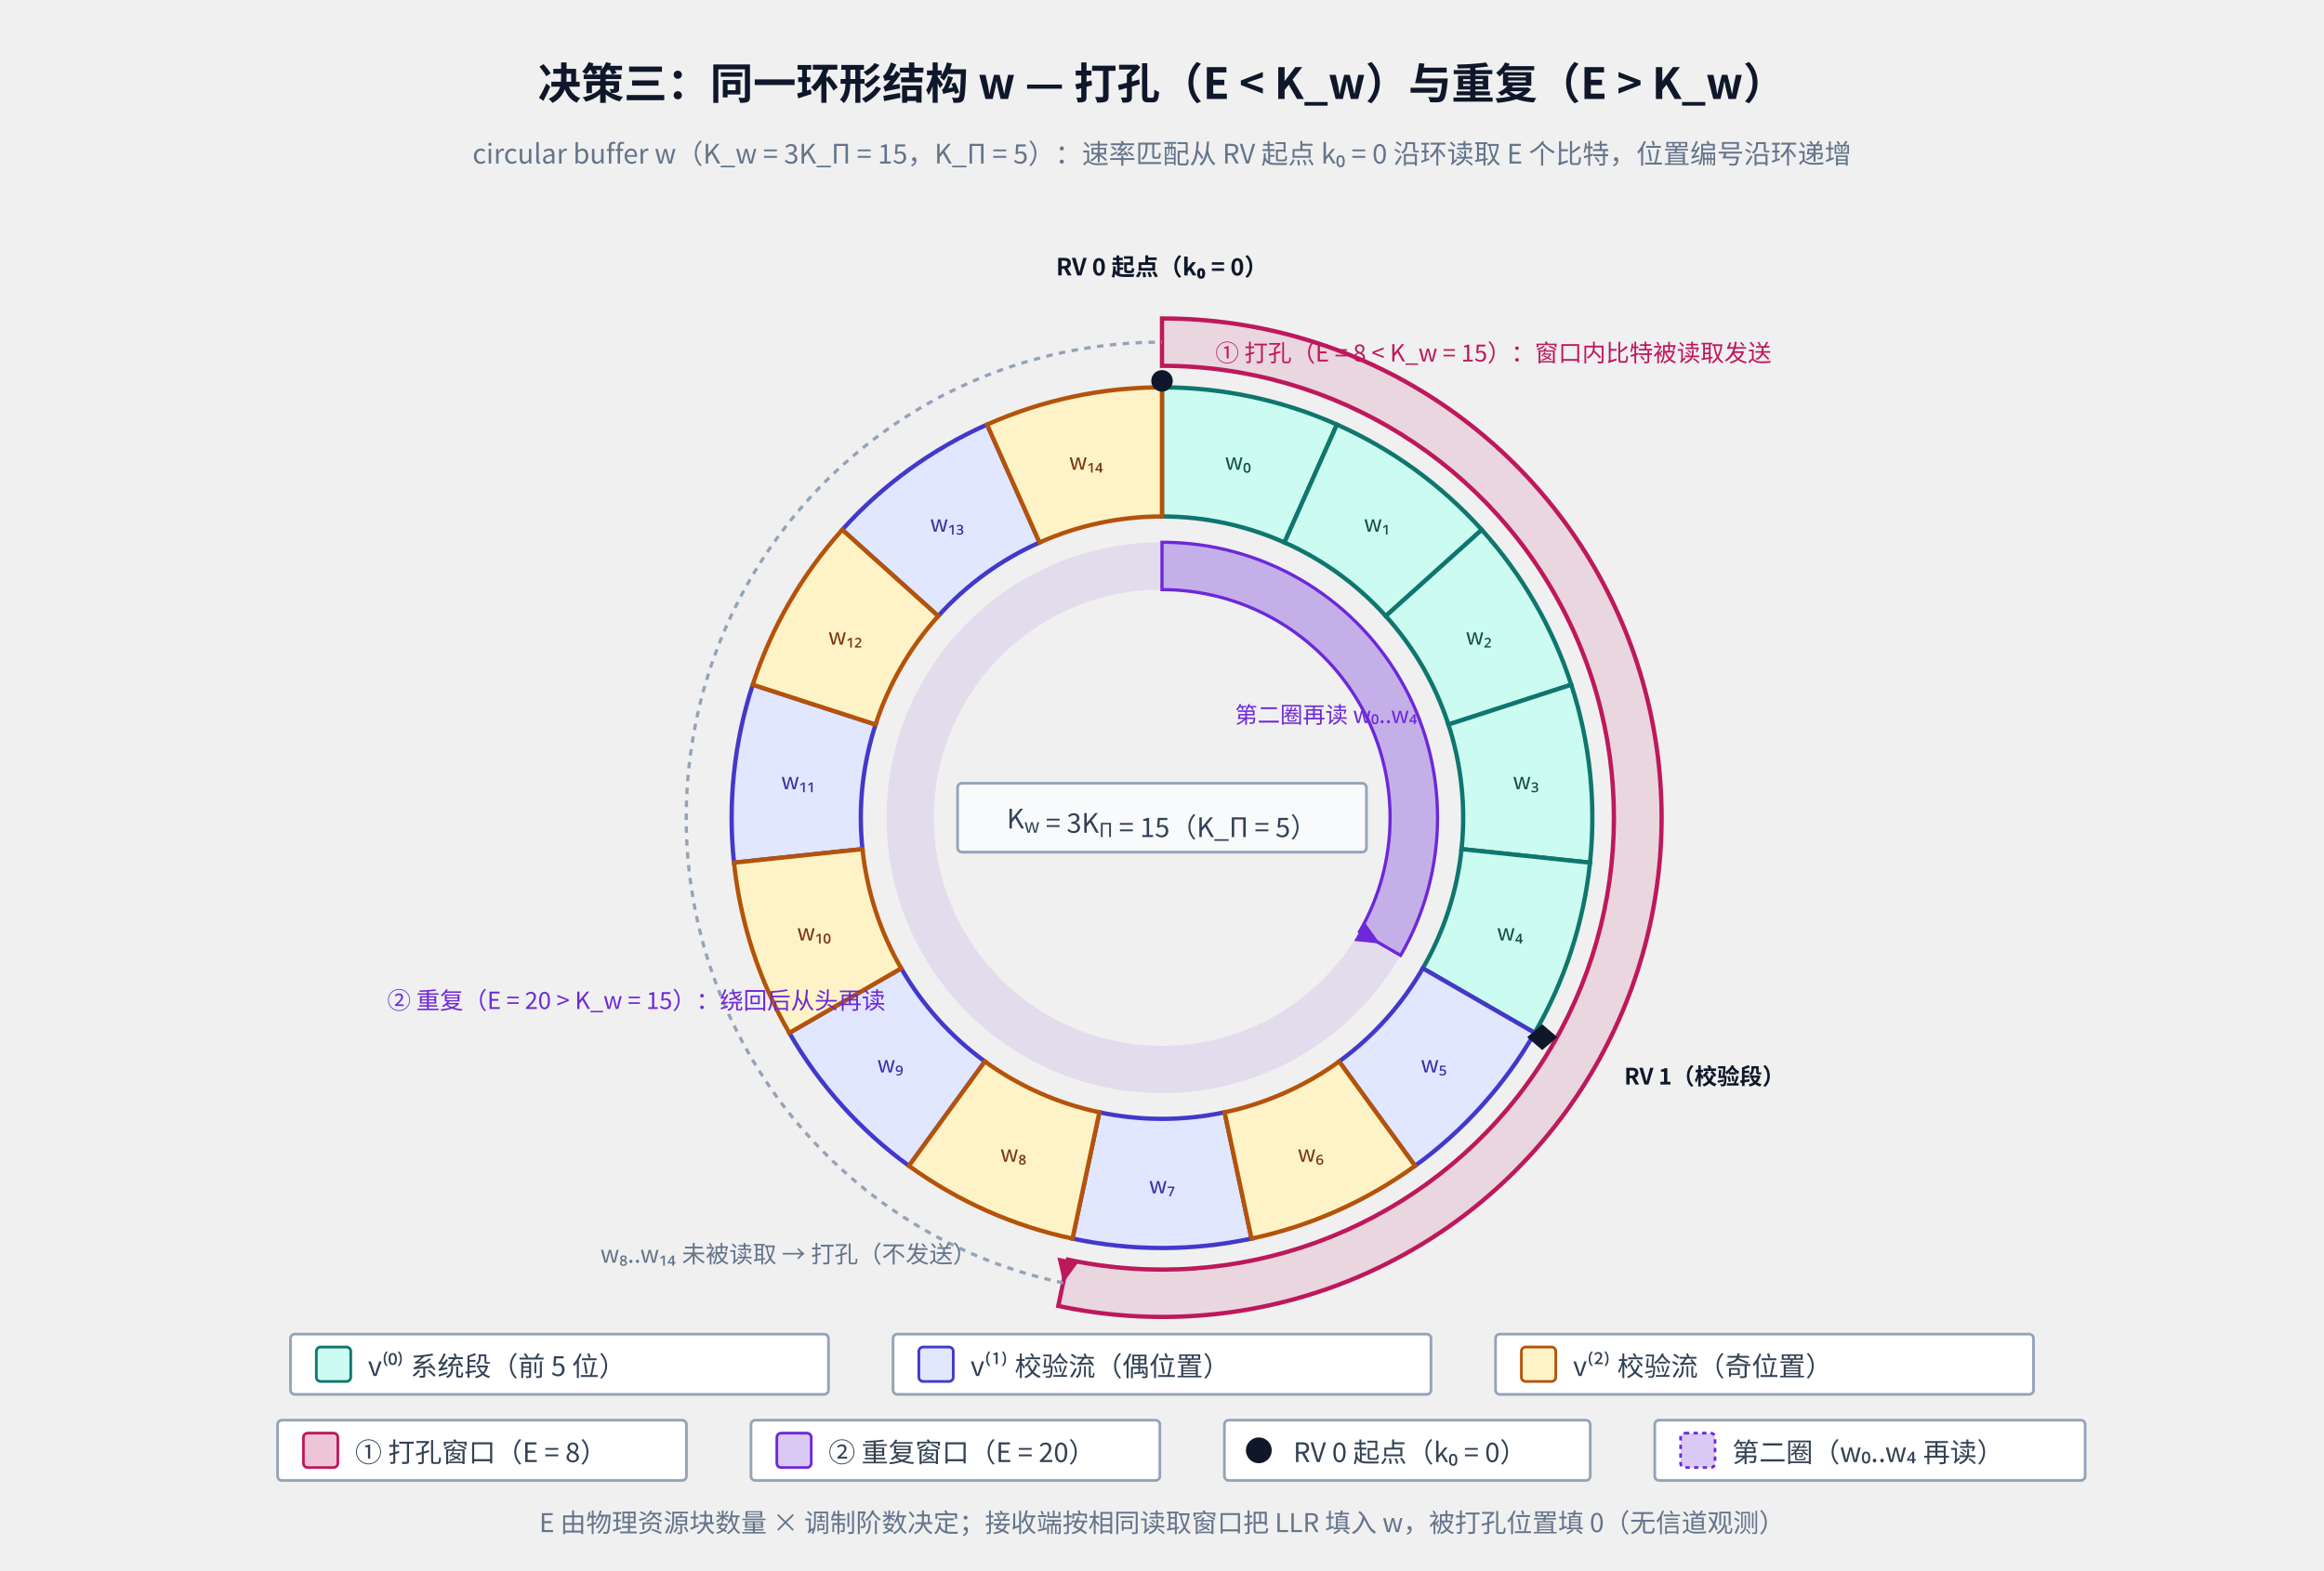
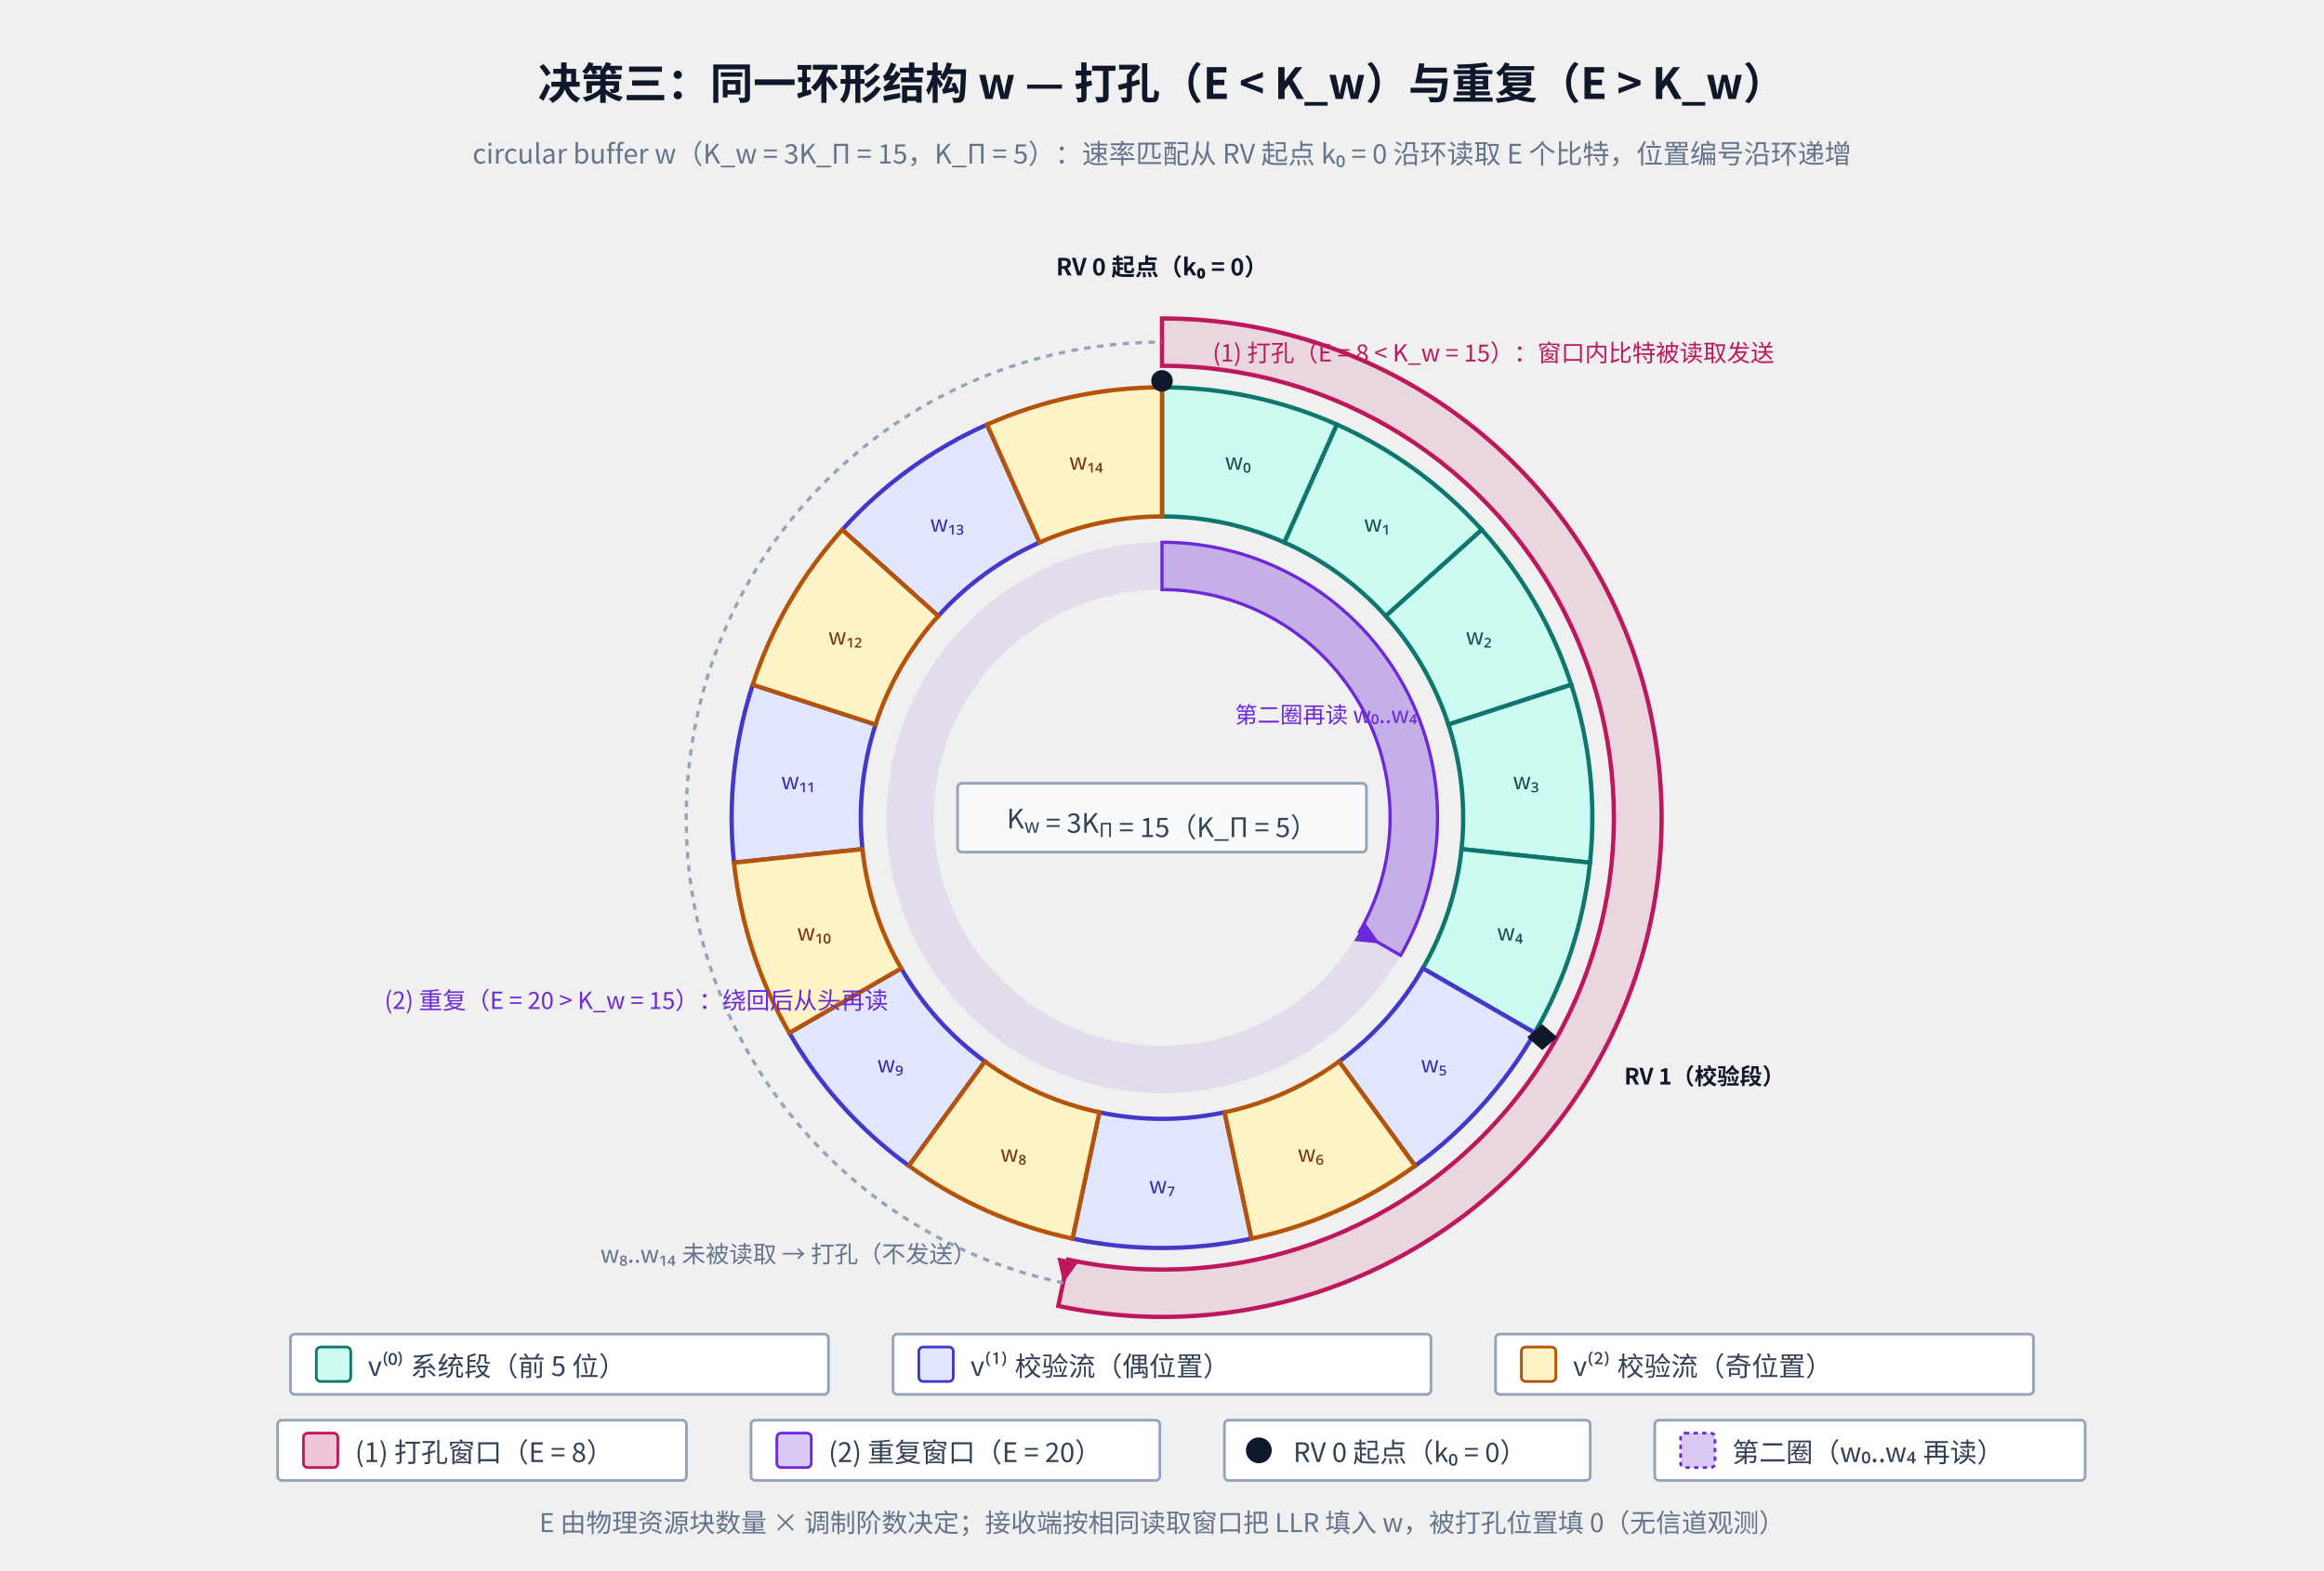
<svg xmlns="http://www.w3.org/2000/svg" width="1080" height="730" viewBox="0 0 1080 730" role="img" font-family="'Noto Sans CJK SC','Source Han Sans SC','PingFang SC','Microsoft YaHei',system-ui,sans-serif">
  <text x="540" y="46" text-anchor="middle" font-size="20" font-weight="700" fill="#0F172A" class="free">
    决策三：同一环形结构 w — 打孔（E &lt; K_w）与重复（E &gt; K_w）
  </text>
  <text x="540" y="76" text-anchor="middle" font-size="12.5" fill="#64748B" class="free">
    circular buffer w（K_w = 3K_Π = 15，K_Π = 5）：速率匹配从 RV 起点 k₀ = 0 沿环读取 E 个比特，位置编号沿环递增
  </text>
  <g font-family="inherit">
    <path d="M 540.0 180.0 A 200.0 200.0 0 0 1 621.3 197.3 l -24.4 54.8 A 140.0 140.0 0 0 0 540.0 240.0 Z" fill="#CCFBF1" stroke="#0F766E" stroke-width="2" />
    <path d="M 621.3 197.3 A 200.0 200.0 0 0 1 688.6 246.2 l -44.6 40.1 A 140.0 140.0 0 0 0 596.9 252.1 Z" fill="#CCFBF1" stroke="#0F766E" stroke-width="2" />
    <path d="M 688.6 246.2 A 200.0 200.0 0 0 1 730.2 318.2 l -57.1 18.5 A 140.0 140.0 0 0 0 644.0 286.3 Z" fill="#CCFBF1" stroke="#0F766E" stroke-width="2" />
    <path d="M 730.2 318.2 A 200.0 200.0 0 0 1 738.9 400.9 l -59.7 -6.3 A 140.0 140.0 0 0 0 673.1 336.7 Z" fill="#CCFBF1" stroke="#0F766E" stroke-width="2" />
    <path d="M 738.9 400.9 A 200.0 200.0 0 0 1 713.2 480.0 l -52.0 -30.0 A 140.0 140.0 0 0 0 679.2 394.6 Z" fill="#CCFBF1" stroke="#0F766E" stroke-width="2" />
    <path d="M 713.2 480.0 A 200.0 200.0 0 0 1 657.6 541.8 l -35.3 -48.5 A 140.0 140.0 0 0 0 661.2 450.0 Z" fill="#E0E7FF" stroke="#4338CA" stroke-width="2" />
    <path d="M 581.6 575.6 A 200.0 200.0 0 0 1 498.4 575.6 l 12.5 -58.7 A 140.0 140.0 0 0 0 569.1 516.9 Z" fill="#E0E7FF" stroke="#4338CA" stroke-width="2" />
    <path d="M 422.4 541.8 A 200.0 200.0 0 0 1 366.8 480.0 l 52.0 -30.0 A 140.0 140.0 0 0 0 457.7 493.3 Z" fill="#E0E7FF" stroke="#4338CA" stroke-width="2" />
    <path d="M 341.1 400.9 A 200.0 200.0 0 0 1 349.8 318.2 l 57.1 18.5 A 140.0 140.0 0 0 0 400.8 394.6 Z" fill="#E0E7FF" stroke="#4338CA" stroke-width="2" />
    <path d="M 391.4 246.2 A 200.0 200.0 0 0 1 458.7 197.3 l 24.4 54.8 A 140.0 140.0 0 0 0 436.0 286.3 Z" fill="#E0E7FF" stroke="#4338CA" stroke-width="2" />
    <path d="M 657.6 541.8 A 200.0 200.0 0 0 1 581.6 575.6 l -12.5 -58.7 A 140.0 140.0 0 0 0 622.3 493.3 Z" fill="#FEF3C7" stroke="#B45309" stroke-width="2" />
    <path d="M 498.4 575.6 A 200.0 200.0 0 0 1 422.4 541.8 l 35.3 -48.5 A 140.0 140.0 0 0 0 510.9 516.9 Z" fill="#FEF3C7" stroke="#B45309" stroke-width="2" />
    <path d="M 366.8 480.0 A 200.0 200.0 0 0 1 341.1 400.9 l 59.7 -6.3 A 140.0 140.0 0 0 0 418.8 450.0 Z" fill="#FEF3C7" stroke="#B45309" stroke-width="2" />
    <path d="M 349.8 318.2 A 200.0 200.0 0 0 1 391.4 246.2 l 44.6 40.1 A 140.0 140.0 0 0 0 406.9 336.7 Z" fill="#FEF3C7" stroke="#B45309" stroke-width="2" />
    <path d="M 458.7 197.3 A 200.0 200.0 0 0 1 540.0 180.0 l 0.0 60.0 A 140.0 140.0 0 0 0 483.1 252.1 Z" fill="#FEF3C7" stroke="#B45309" stroke-width="2" />
  </g>
  <g font-size="10.5" text-anchor="middle" dominant-baseline="central">
    <text x="575.3" y="213.7" fill="#134E4A" class="free">w₀</text>
    <text x="639.9" y="242.5" fill="#134E4A" class="free">w₁</text>
    <text x="687.2" y="295.0" fill="#134E4A" class="free">w₂</text>
    <text x="709.1" y="362.2" fill="#134E4A" class="free">w₃</text>
    <text x="701.7" y="432.5" fill="#134E4A" class="free">w₄</text>
    <text x="666.3" y="493.8" fill="#3730A3" class="free">w₅</text>
    <text x="609.1" y="535.3" fill="#78350F" class="free">w₆</text>
    <text x="540.0" y="550.0" fill="#3730A3" class="free">w₇</text>
    <text x="470.9" y="535.3" fill="#78350F" class="free">w₈</text>
    <text x="413.7" y="493.8" fill="#3730A3" class="free">w₉</text>
    <text x="378.3" y="432.5" fill="#78350F" class="free">w₁₀</text>
    <text x="370.9" y="362.2" fill="#3730A3" class="free">w₁₁</text>
    <text x="392.8" y="295.0" fill="#78350F" class="free">w₁₂</text>
    <text x="440.1" y="242.5" fill="#3730A3" class="free">w₁₃</text>
    <text x="504.7" y="213.7" fill="#78350F" class="free">w₁₄</text>
  </g>
  <path d="M 540.0 148.0 A 232.0 232.0 0 1 1 491.8 606.9 l 4.5 -21.5 A 210.0 210.0 0 1 0 540.0 170.0 Z" fill="#BE185D" fill-opacity="0.12" stroke="#BE185D" stroke-width="2" />
  <path d="M 494.1 596.2 A 221.0 221.0 0 0 1 540.0 159.0" fill="none" stroke="#94A3B8" stroke-width="1.5" stroke-dasharray="3,3" />
  <polygon points="494.1,596.2 491.4,584.4 501.2,586.5" fill="#BE185D" />
  <circle cx="540" cy="380" r="117" fill="none" stroke="#6D28D9" stroke-width="22" opacity="0.10" />
  <path d="M 540.0 252.0 A 128.0 128.0 0 0 1 650.9 444.0 l -19.1 -11.0 A 106.0 106.0 0 0 0 540.0 274.0 Z" fill="#6D28D9" fill-opacity="0.25" stroke="#6D28D9" stroke-width="1.5" />
  <polygon points="641.3,438.5 629.3,437.3 634.3,428.7" fill="#6D28D9" />
  <circle cx="540.0" cy="177.0" r="5" fill="#0F172A" />
  <text x="540" y="128" text-anchor="middle" font-size="11" font-weight="700" fill="#0F172A" class="free">RV 0 起点（k₀ = 0）</text>
  <polygon points="716.7,476.0 723.7,482.0 716.7,488.0 709.7,482.0" fill="#0F172A" />
  <text x="754.8" y="504" font-size="10.5" font-weight="700" fill="#0F172A" class="free">RV 1（校验段）</text>
  <rect x="445" y="364" width="190" height="32" rx="2" fill="#F8FAFC" stroke="#94A3B8" stroke-width="1.25" />
  <text x="540" y="385" text-anchor="middle" font-size="12.5" fill="#334155">K<tspan font-size="9" dy="2">w</tspan> = 3K<tspan font-size="9" dy="2">Π</tspan> = 15（K_Π = 5）</text>
-   <text x="694" y="168" text-anchor="middle" font-size="11" fill="#BE185D" class="free">① 打孔（E = 8 &lt; K_w = 15）：窗口内比特被读取发送</text>
+   <text x="694" y="168" text-anchor="middle" font-size="11" fill="#BE185D" class="free">(1) 打孔（E = 8 &lt; K_w = 15）：窗口内比特被读取发送</text>
  <text x="366.4" y="586.8" text-anchor="middle" font-size="11" fill="#64748B" class="free">w₈..w₁₄ 未被读取 → 打孔（不发送）</text>
-   <text x="295.7" y="468.9" text-anchor="middle" font-size="11" fill="#6D28D9" class="free">② 重复（E = 20 &gt; K_w = 15）：绕回后从头再读</text>
+   <text x="295.7" y="468.9" text-anchor="middle" font-size="11" fill="#6D28D9" class="free">(2) 重复（E = 20 &gt; K_w = 15）：绕回后从头再读</text>
  <text x="616.2" y="336" text-anchor="middle" font-size="10.5" fill="#6D28D9" class="free">第二圈再读 w₀..w₄</text>
  <g font-size="12.5" fill="#334155">
    <rect x="135" y="620" width="250" height="28" rx="2" fill="#FFFFFF" stroke="#94A3B8" stroke-width="1.25" />
    <rect x="147" y="626" width="16" height="16" rx="2" fill="#CCFBF1" stroke="#0F766E" stroke-width="1.25" />
    <text x="171" y="634" dominant-baseline="central">v⁽⁰⁾ 系统段（前 5 位）</text>
    <rect x="415" y="620" width="250" height="28" rx="2" fill="#FFFFFF" stroke="#94A3B8" stroke-width="1.25" />
    <rect x="427" y="626" width="16" height="16" rx="2" fill="#E0E7FF" stroke="#4338CA" stroke-width="1.25" />
    <text x="451" y="634" dominant-baseline="central">v⁽¹⁾ 校验流（偶位置）</text>
    <rect x="695" y="620" width="250" height="28" rx="2" fill="#FFFFFF" stroke="#94A3B8" stroke-width="1.25" />
    <rect x="707" y="626" width="16" height="16" rx="2" fill="#FEF3C7" stroke="#B45309" stroke-width="1.25" />
    <text x="731" y="634" dominant-baseline="central">v⁽²⁾ 校验流（奇位置）</text>
  </g>
  <g font-size="12.5" fill="#334155">
    <rect x="129" y="660" width="190" height="28" rx="2" fill="#FFFFFF" stroke="#94A3B8" stroke-width="1.25" />
    <rect x="141" y="666" width="16" height="16" rx="2" fill="#BE185D" fill-opacity="0.25" stroke="#BE185D" stroke-width="1.25" />
-     <text x="165" y="674" dominant-baseline="central">① 打孔窗口（E = 8）</text>
+     <text x="165" y="674" dominant-baseline="central">(1) 打孔窗口（E = 8）</text>
    <rect x="349" y="660" width="190" height="28" rx="2" fill="#FFFFFF" stroke="#94A3B8" stroke-width="1.25" />
    <rect x="361" y="666" width="16" height="16" rx="2" fill="#6D28D9" fill-opacity="0.25" stroke="#6D28D9" stroke-width="1.25" />
-     <text x="385" y="674" dominant-baseline="central">② 重复窗口（E = 20）</text>
+     <text x="385" y="674" dominant-baseline="central">(2) 重复窗口（E = 20）</text>
    <rect x="569" y="660" width="170" height="28" rx="2" fill="#FFFFFF" stroke="#94A3B8" stroke-width="1.25" />
    <circle cx="585" cy="674" r="6" fill="#0F172A" />
    <text x="601" y="674" dominant-baseline="central">RV 0 起点（k₀ = 0）</text>
    <rect x="769" y="660" width="200" height="28" rx="2" fill="#FFFFFF" stroke="#94A3B8" stroke-width="1.25" />
    <rect x="781" y="666" width="16" height="16" rx="2" fill="#6D28D9" fill-opacity="0.25" stroke="#6D28D9" stroke-width="1.25" stroke-dasharray="2,2" />
    <text x="805" y="674" dominant-baseline="central">第二圈（w₀..w₄ 再读）</text>
  </g>
  <text x="540" y="712" text-anchor="middle" font-size="12" fill="#64748B" class="free">
    E 由物理资源块数量 × 调制阶数决定；接收端按相同读取窗口把 LLR 填入 w，被打孔位置填 0（无信道观测）
  </text>
</svg>
